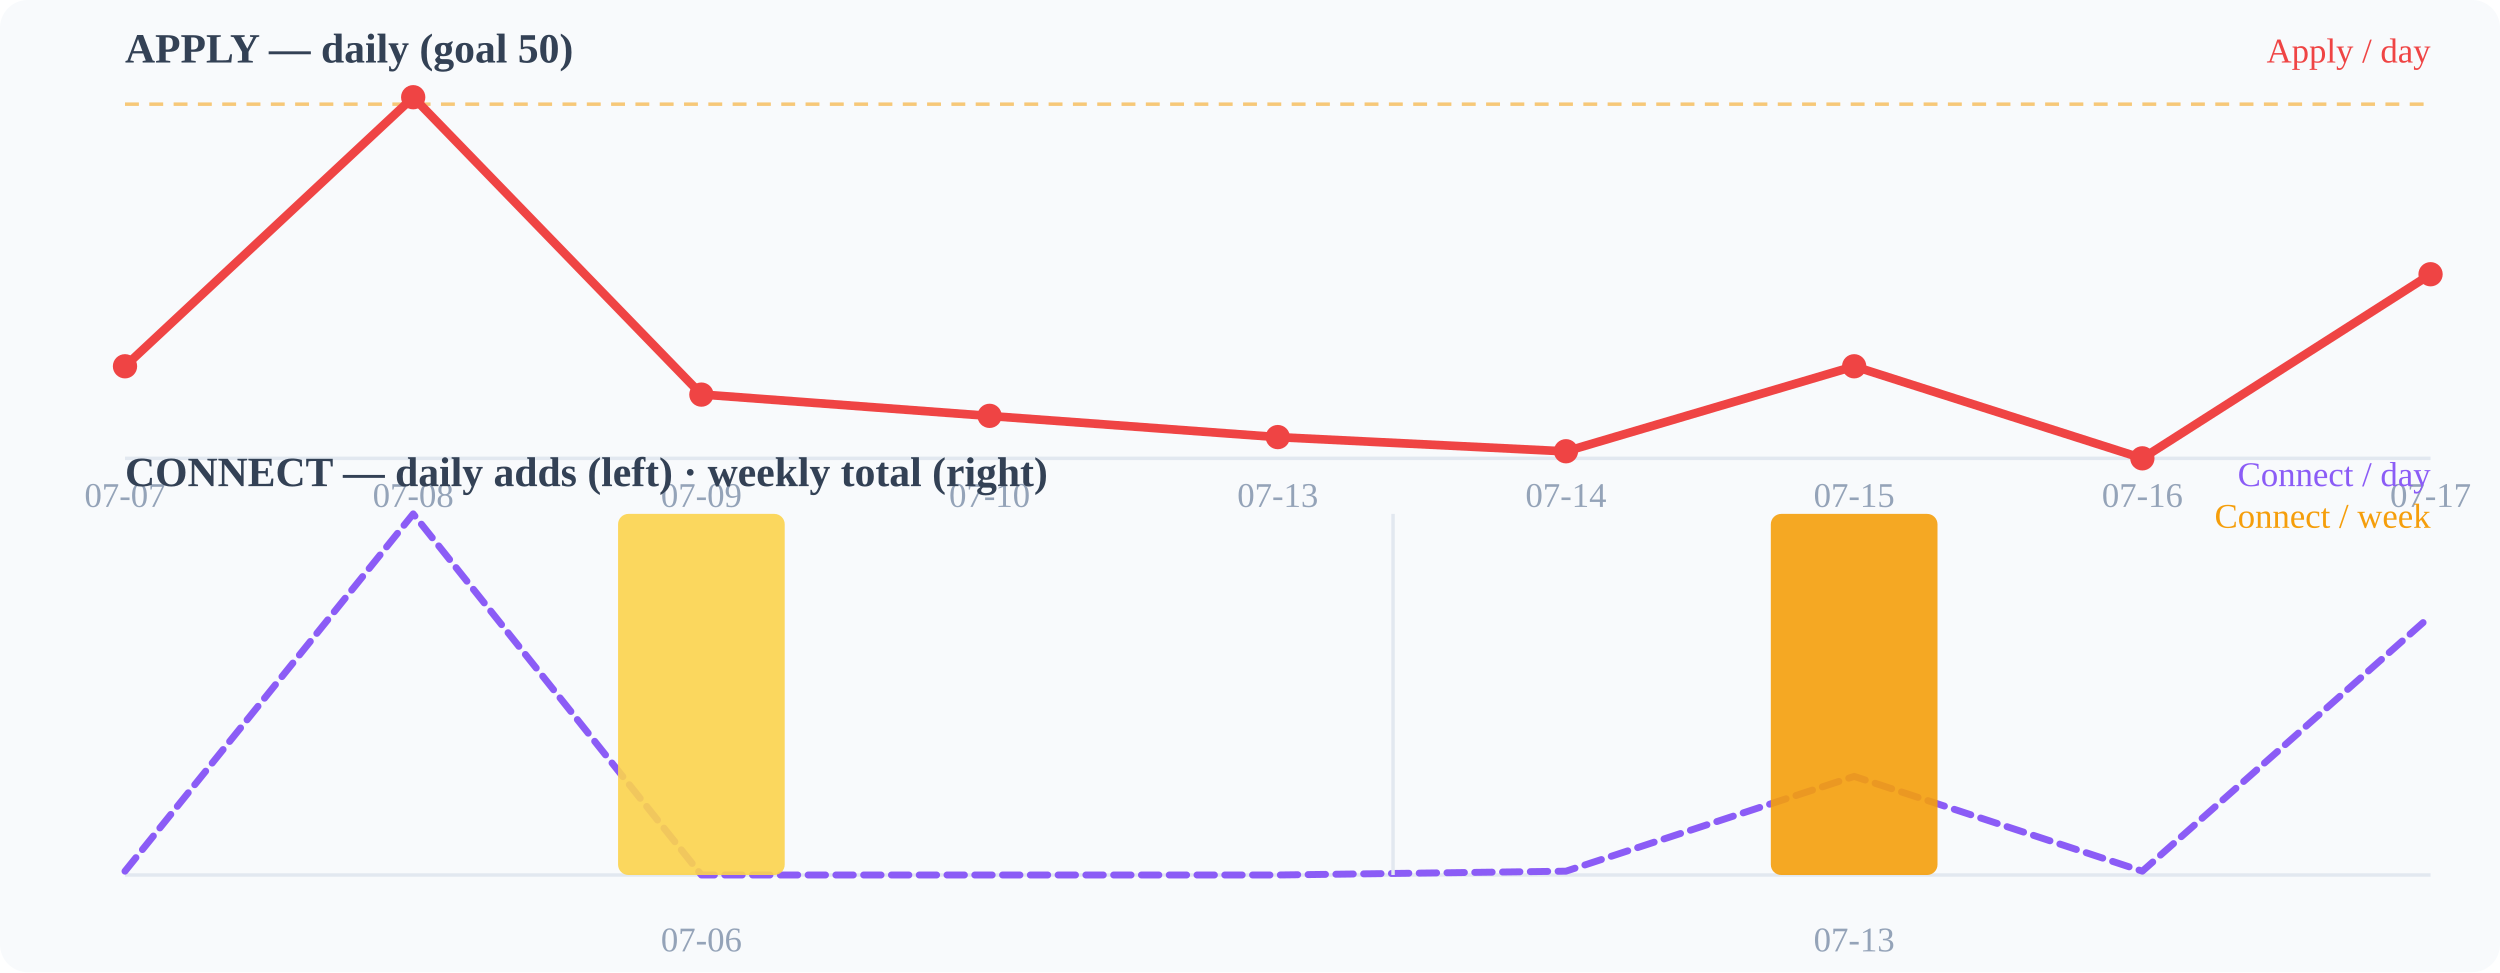
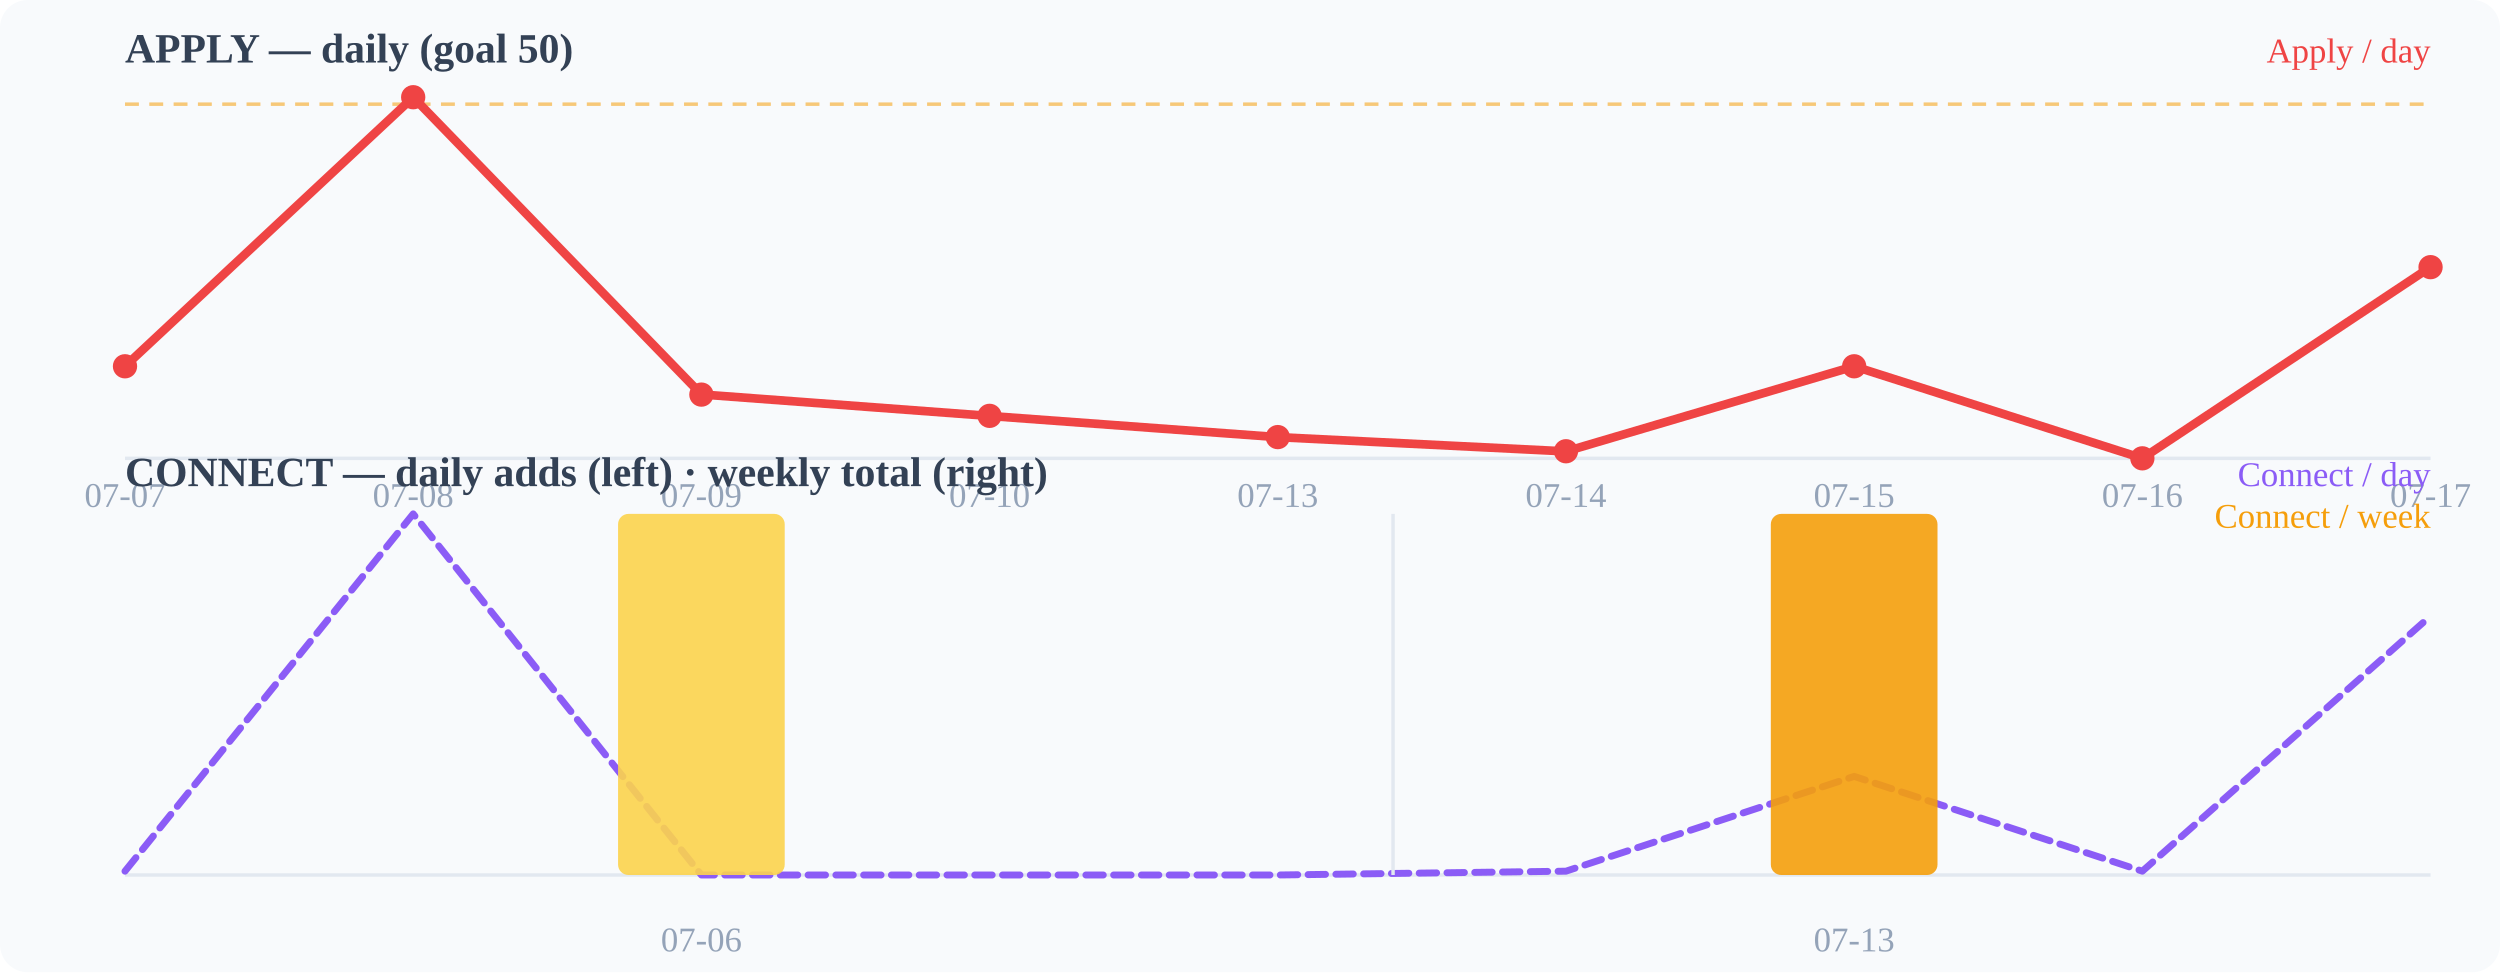
<svg xmlns="http://www.w3.org/2000/svg" width="720" height="280" viewBox="0 0 720 280">
  <rect width="720" height="280" fill="#f8fafc" rx="8" />
  <text x="36" y="18" font-size="12" font-weight="600" fill="#334155">APPLY — daily (goal 50)</text>
  <line x1="36" y1="132" x2="700" y2="132" stroke="#e2e8f0" stroke-width="1" />
  <line x1="36" y1="30.0" x2="700" y2="30.0" stroke="#f59e0b" stroke-width="1" stroke-dasharray="4 3" opacity="0.55" />
-   <polyline points="36.0,105.5 119.0,28.0 202.0,113.6 285.0,119.8 368.0,125.9 451.0,130.0 534.0,105.5 617.0,132.0 700.0,79.0" fill="none" stroke="#ef4444" stroke-width="2.5" stroke-linecap="round" stroke-linejoin="round" />
+   <polyline points="36.0,105.5 119.0,28.0 202.0,113.6 285.0,119.8 368.0,125.9 451.0,130.0 534.0,105.5 617.0,132.0 700.0,76.9" fill="none" stroke="#ef4444" stroke-width="2.5" stroke-linecap="round" stroke-linejoin="round" />
  <circle cx="36" cy="105.49" r="3.5" fill="#ef4444" />
  <circle cx="119" cy="28" r="3.5" fill="#ef4444" />
  <circle cx="202" cy="113.647" r="3.5" fill="#ef4444" />
  <circle cx="285" cy="119.765" r="3.5" fill="#ef4444" />
  <circle cx="368" cy="125.882" r="3.5" fill="#ef4444" />
  <circle cx="451" cy="129.961" r="3.5" fill="#ef4444" />
  <circle cx="534" cy="105.49" r="3.5" fill="#ef4444" />
  <circle cx="617" cy="132" r="3.5" fill="#ef4444" />
-   <circle cx="700" cy="78.98" r="3.5" fill="#ef4444" />
+   <circle cx="700" cy="76.941" r="3.5" fill="#ef4444" />
  <text x="36" y="146" font-size="10" fill="#94a3b8" text-anchor="middle">07-07</text>
  <text x="119" y="146" font-size="10" fill="#94a3b8" text-anchor="middle">07-08</text>
  <text x="202" y="146" font-size="10" fill="#94a3b8" text-anchor="middle">07-09</text>
  <text x="285" y="146" font-size="10" fill="#94a3b8" text-anchor="middle">07-10</text>
  <text x="368" y="146" font-size="10" fill="#94a3b8" text-anchor="middle">07-13</text>
  <text x="451" y="146" font-size="10" fill="#94a3b8" text-anchor="middle">07-14</text>
  <text x="534" y="146" font-size="10" fill="#94a3b8" text-anchor="middle">07-15</text>
  <text x="617" y="146" font-size="10" fill="#94a3b8" text-anchor="middle">07-16</text>
  <text x="700" y="146" font-size="10" fill="#94a3b8" text-anchor="middle">07-17</text>
  <text x="36" y="140" font-size="12" font-weight="600" fill="#334155">CONNECT — daily adds (left) · weekly total (right)</text>
  <line x1="36" y1="252" x2="700" y2="252" stroke="#e2e8f0" stroke-width="1" />
  <polyline points="36.0,250.9 119.0,148.0 202.0,252.0 285.0,252.0 368.0,252.0 451.0,250.9 534.0,223.6 617.0,250.9 700.0,177.4" fill="none" stroke="#8b5cf6" stroke-width="2" stroke-linecap="round" stroke-linejoin="round" stroke-dasharray="5 3" />
  <rect x="178.0" y="148.0" width="48" height="104.0" rx="3" fill="#fcd34d" opacity="0.9" />
  <rect x="510.0" y="148.0" width="48" height="104.0" rx="3" fill="#f59e0b" opacity="0.9" />
  <line x1="401.2" y1="148" x2="401.2" y2="252" stroke="#e2e8f0" stroke-width="1" />
  <text x="202" y="274" font-size="10" fill="#94a3b8" text-anchor="middle">07-06</text>
  <text x="534" y="274" font-size="10" fill="#94a3b8" text-anchor="middle">07-13</text>
  <text x="700" y="18" font-size="10" fill="#ef4444" text-anchor="end">Apply / day</text>
  <text x="700" y="140" font-size="10" fill="#8b5cf6" text-anchor="end">Connect / day</text>
  <text x="700" y="152" font-size="10" fill="#f59e0b" text-anchor="end">Connect / week</text>
</svg>
